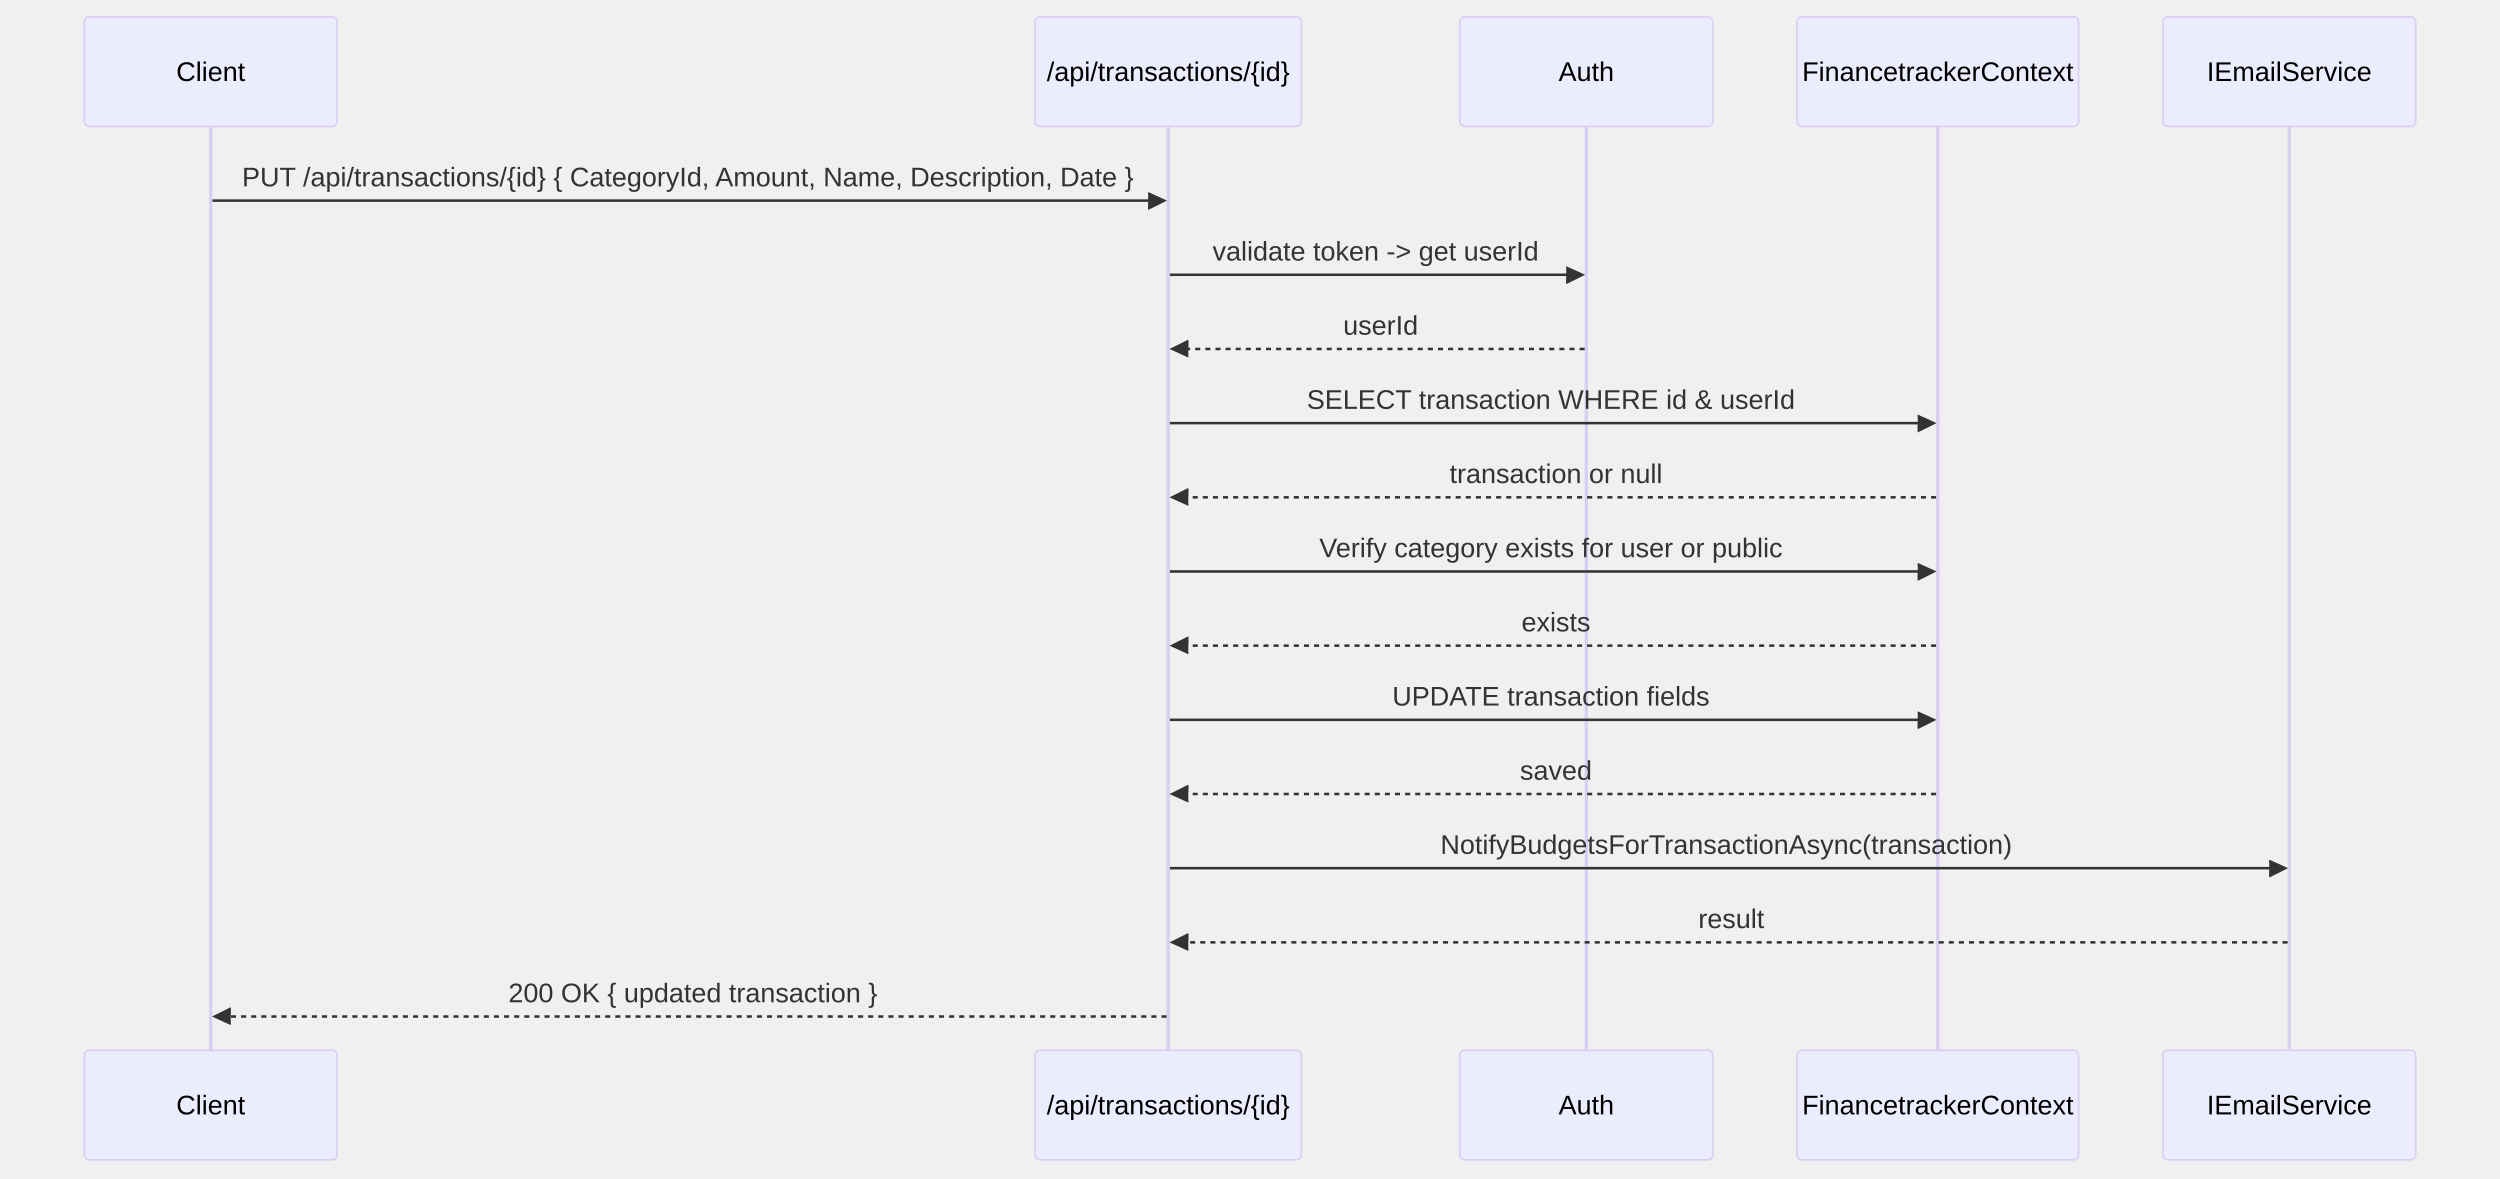
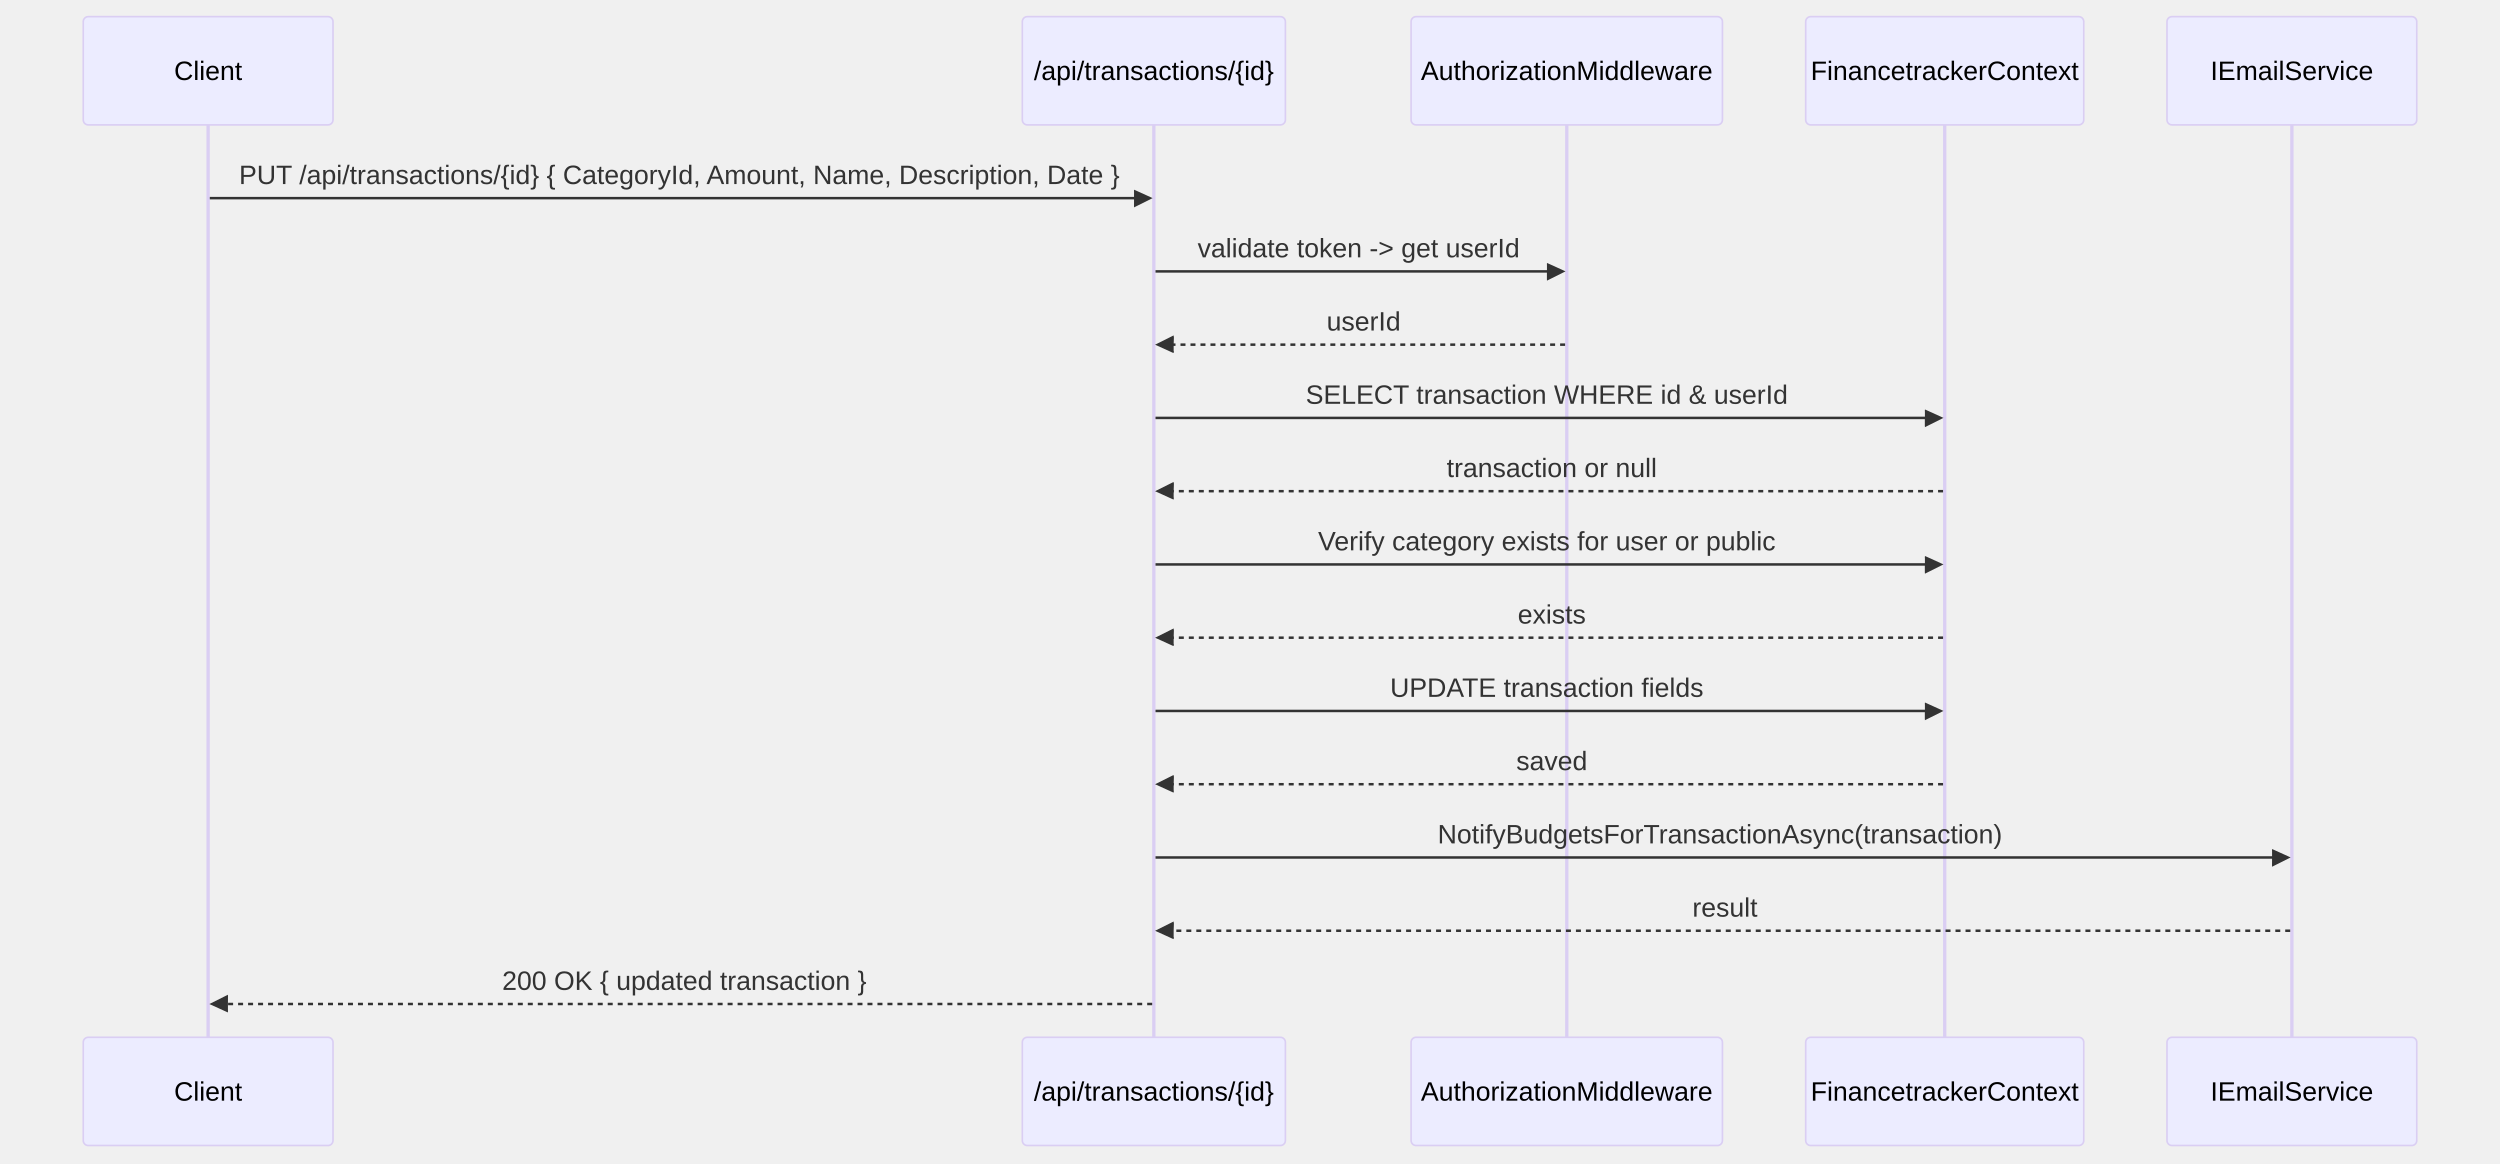
- <svg xmlns="http://www.w3.org/2000/svg" id="my-svg" width="100%" style="max-width: 1483px; background-color: white;" viewBox="-50 -10 1483 699" role="graphics-document document" aria-roledescription="sequence">
+ <svg xmlns="http://www.w3.org/2000/svg" id="my-svg" width="100%" style="max-width: 1501.5px; background-color: white;" viewBox="-50 -10 1501.5 699" role="graphics-document document" aria-roledescription="sequence">
  <g>
-     <rect x="1233" y="613" fill="#eaeaea" stroke="#666" width="150" height="65" name="Email" rx="3" ry="3" class="actor actor-bottom" />
-     <text x="1308" y="645.5" dominant-baseline="central" alignment-baseline="central" class="actor actor-box" style="text-anchor: middle; font-size: 16px; font-weight: 400;">
-       <tspan x="1308" dy="0">IEmailService</tspan>
+     <rect x="1251.5" y="613" fill="#eaeaea" stroke="#666" width="150" height="65" name="Email" rx="3" ry="3" class="actor actor-bottom" />
+     <text x="1326.5" y="645.5" dominant-baseline="central" alignment-baseline="central" class="actor actor-box" style="text-anchor: middle; font-size: 16px; font-weight: 400;">
+       <tspan x="1326.5" dy="0">IEmailService</tspan>
    </text>
  </g>
  <g>
-     <rect x="1016" y="613" fill="#eaeaea" stroke="#666" width="167" height="65" name="Db" rx="3" ry="3" class="actor actor-bottom" />
-     <text x="1099.5" y="645.5" dominant-baseline="central" alignment-baseline="central" class="actor actor-box" style="text-anchor: middle; font-size: 16px; font-weight: 400;">
-       <tspan x="1099.5" dy="0">FinancetrackerContext</tspan>
+     <rect x="1034.5" y="613" fill="#eaeaea" stroke="#666" width="167" height="65" name="Db" rx="3" ry="3" class="actor actor-bottom" />
+     <text x="1118" y="645.5" dominant-baseline="central" alignment-baseline="central" class="actor actor-box" style="text-anchor: middle; font-size: 16px; font-weight: 400;">
+       <tspan x="1118" dy="0">FinancetrackerContext</tspan>
    </text>
  </g>
  <g>
-     <rect x="816" y="613" fill="#eaeaea" stroke="#666" width="150" height="65" name="Auth" rx="3" ry="3" class="actor actor-bottom" />
+     <rect x="797.5" y="613" fill="#eaeaea" stroke="#666" width="187" height="65" name="Auth" rx="3" ry="3" class="actor actor-bottom" />
    <text x="891" y="645.5" dominant-baseline="central" alignment-baseline="central" class="actor actor-box" style="text-anchor: middle; font-size: 16px; font-weight: 400;">
-       <tspan x="891" dy="0">Auth</tspan>
+       <tspan x="891" dy="0">AuthorizationMiddleware</tspan>
    </text>
  </g>
  <g>
    <rect x="564" y="613" fill="#eaeaea" stroke="#666" width="158" height="65" name="API" rx="3" ry="3" class="actor actor-bottom" />
    <text x="643" y="645.5" dominant-baseline="central" alignment-baseline="central" class="actor actor-box" style="text-anchor: middle; font-size: 16px; font-weight: 400;">
      <tspan x="643" dy="0">/api/transactions/{id}</tspan>
    </text>
  </g>
  <g>
    <rect x="0" y="613" fill="#eaeaea" stroke="#666" width="150" height="65" name="Client" rx="3" ry="3" class="actor actor-bottom" />
    <text x="75" y="645.5" dominant-baseline="central" alignment-baseline="central" class="actor actor-box" style="text-anchor: middle; font-size: 16px; font-weight: 400;">
      <tspan x="75" dy="0">Client</tspan>
    </text>
  </g>
  <g>
-     <line id="actor4" x1="1308" y1="65" x2="1308" y2="613" class="actor-line 200" stroke-width="0.5px" stroke="#999" name="Email" />
+     <line id="actor4" x1="1326.5" y1="65" x2="1326.5" y2="613" class="actor-line 200" stroke-width="0.5px" stroke="#999" name="Email" />
    <g id="root-4">
-       <rect x="1233" y="0" fill="#eaeaea" stroke="#666" width="150" height="65" name="Email" rx="3" ry="3" class="actor actor-top" />
-       <text x="1308" y="32.5" dominant-baseline="central" alignment-baseline="central" class="actor actor-box" style="text-anchor: middle; font-size: 16px; font-weight: 400;">
-         <tspan x="1308" dy="0">IEmailService</tspan>
+       <rect x="1251.5" y="0" fill="#eaeaea" stroke="#666" width="150" height="65" name="Email" rx="3" ry="3" class="actor actor-top" />
+       <text x="1326.5" y="32.5" dominant-baseline="central" alignment-baseline="central" class="actor actor-box" style="text-anchor: middle; font-size: 16px; font-weight: 400;">
+         <tspan x="1326.5" dy="0">IEmailService</tspan>
      </text>
    </g>
  </g>
  <g>
-     <line id="actor3" x1="1099.5" y1="65" x2="1099.5" y2="613" class="actor-line 200" stroke-width="0.5px" stroke="#999" name="Db" />
+     <line id="actor3" x1="1118" y1="65" x2="1118" y2="613" class="actor-line 200" stroke-width="0.5px" stroke="#999" name="Db" />
    <g id="root-3">
-       <rect x="1016" y="0" fill="#eaeaea" stroke="#666" width="167" height="65" name="Db" rx="3" ry="3" class="actor actor-top" />
-       <text x="1099.5" y="32.5" dominant-baseline="central" alignment-baseline="central" class="actor actor-box" style="text-anchor: middle; font-size: 16px; font-weight: 400;">
-         <tspan x="1099.5" dy="0">FinancetrackerContext</tspan>
+       <rect x="1034.5" y="0" fill="#eaeaea" stroke="#666" width="167" height="65" name="Db" rx="3" ry="3" class="actor actor-top" />
+       <text x="1118" y="32.5" dominant-baseline="central" alignment-baseline="central" class="actor actor-box" style="text-anchor: middle; font-size: 16px; font-weight: 400;">
+         <tspan x="1118" dy="0">FinancetrackerContext</tspan>
      </text>
    </g>
  </g>
  <g>
    <line id="actor2" x1="891" y1="65" x2="891" y2="613" class="actor-line 200" stroke-width="0.5px" stroke="#999" name="Auth" />
    <g id="root-2">
-       <rect x="816" y="0" fill="#eaeaea" stroke="#666" width="150" height="65" name="Auth" rx="3" ry="3" class="actor actor-top" />
+       <rect x="797.5" y="0" fill="#eaeaea" stroke="#666" width="187" height="65" name="Auth" rx="3" ry="3" class="actor actor-top" />
      <text x="891" y="32.5" dominant-baseline="central" alignment-baseline="central" class="actor actor-box" style="text-anchor: middle; font-size: 16px; font-weight: 400;">
-         <tspan x="891" dy="0">Auth</tspan>
+         <tspan x="891" dy="0">AuthorizationMiddleware</tspan>
      </text>
    </g>
  </g>
  <g>
    <line id="actor1" x1="643" y1="65" x2="643" y2="613" class="actor-line 200" stroke-width="0.5px" stroke="#999" name="API" />
    <g id="root-1">
      <rect x="564" y="0" fill="#eaeaea" stroke="#666" width="158" height="65" name="API" rx="3" ry="3" class="actor actor-top" />
      <text x="643" y="32.5" dominant-baseline="central" alignment-baseline="central" class="actor actor-box" style="text-anchor: middle; font-size: 16px; font-weight: 400;">
        <tspan x="643" dy="0">/api/transactions/{id}</tspan>
      </text>
    </g>
  </g>
  <g>
    <line id="actor0" x1="75" y1="65" x2="75" y2="613" class="actor-line 200" stroke-width="0.5px" stroke="#999" name="Client" />
    <g id="root-0">
      <rect x="0" y="0" fill="#eaeaea" stroke="#666" width="150" height="65" name="Client" rx="3" ry="3" class="actor actor-top" />
      <text x="75" y="32.5" dominant-baseline="central" alignment-baseline="central" class="actor actor-box" style="text-anchor: middle; font-size: 16px; font-weight: 400;">
        <tspan x="75" dy="0">Client</tspan>
      </text>
    </g>
  </g>
  <style>#my-svg{font-family:"trebuchet ms",verdana,arial,sans-serif;font-size:16px;fill:#333;}@keyframes edge-animation-frame{from{stroke-dashoffset:0;}}@keyframes dash{to{stroke-dashoffset:0;}}#my-svg .edge-animation-slow{stroke-dasharray:9,5!important;stroke-dashoffset:900;animation:dash 50s linear infinite;stroke-linecap:round;}#my-svg .edge-animation-fast{stroke-dasharray:9,5!important;stroke-dashoffset:900;animation:dash 20s linear infinite;stroke-linecap:round;}#my-svg .error-icon{fill:#552222;}#my-svg .error-text{fill:#552222;stroke:#552222;}#my-svg .edge-thickness-normal{stroke-width:1px;}#my-svg .edge-thickness-thick{stroke-width:3.5px;}#my-svg .edge-pattern-solid{stroke-dasharray:0;}#my-svg .edge-thickness-invisible{stroke-width:0;fill:none;}#my-svg .edge-pattern-dashed{stroke-dasharray:3;}#my-svg .edge-pattern-dotted{stroke-dasharray:2;}#my-svg .marker{fill:#333333;stroke:#333333;}#my-svg .marker.cross{stroke:#333333;}#my-svg svg{font-family:"trebuchet ms",verdana,arial,sans-serif;font-size:16px;}#my-svg p{margin:0;}#my-svg .actor{stroke:hsl(259.626, 59.777%, 87.902%);fill:#ECECFF;}#my-svg text.actor&gt;tspan{fill:black;stroke:none;}#my-svg .actor-line{stroke:hsl(259.626, 59.777%, 87.902%);}#my-svg .innerArc{stroke-width:1.5;stroke-dasharray:none;}#my-svg .messageLine0{stroke-width:1.5;stroke-dasharray:none;stroke:#333;}#my-svg .messageLine1{stroke-width:1.5;stroke-dasharray:2,2;stroke:#333;}#my-svg #arrowhead path{fill:#333;stroke:#333;}#my-svg .sequenceNumber{fill:white;}#my-svg #sequencenumber{fill:#333;}#my-svg #crosshead path{fill:#333;stroke:#333;}#my-svg .messageText{fill:#333;stroke:none;}#my-svg .labelBox{stroke:hsl(259.626, 59.777%, 87.902%);fill:#ECECFF;}#my-svg .labelText,#my-svg .labelText&gt;tspan{fill:black;stroke:none;}#my-svg .loopText,#my-svg .loopText&gt;tspan{fill:black;stroke:none;}#my-svg .loopLine{stroke-width:2px;stroke-dasharray:2,2;stroke:hsl(259.626, 59.777%, 87.902%);fill:hsl(259.626, 59.777%, 87.902%);}#my-svg .note{stroke:#aaaa33;fill:#fff5ad;}#my-svg .noteText,#my-svg .noteText&gt;tspan{fill:black;stroke:none;}#my-svg .activation0{fill:#f4f4f4;stroke:#666;}#my-svg .activation1{fill:#f4f4f4;stroke:#666;}#my-svg .activation2{fill:#f4f4f4;stroke:#666;}#my-svg .actorPopupMenu{position:absolute;}#my-svg .actorPopupMenuPanel{position:absolute;fill:#ECECFF;box-shadow:0px 8px 16px 0px rgba(0,0,0,0.2);filter:drop-shadow(3px 5px 2px rgb(0 0 0 / 0.4));}#my-svg .actor-man line{stroke:hsl(259.626, 59.777%, 87.902%);fill:#ECECFF;}#my-svg .actor-man circle,#my-svg line{stroke:hsl(259.626, 59.777%, 87.902%);fill:#ECECFF;stroke-width:2px;}#my-svg :root{--mermaid-font-family:"trebuchet ms",verdana,arial,sans-serif;}</style>
  <g />
  <defs>
    <symbol id="computer" width="24" height="24">
      <path transform="scale(.5)" d="M2 2v13h20v-13h-20zm18 11h-16v-9h16v9zm-10.228 6l.466-1h3.524l.467 1h-4.457zm14.228 3h-24l2-6h2.104l-1.33 4h18.45l-1.297-4h2.073l2 6zm-5-10h-14v-7h14v7z" />
    </symbol>
  </defs>
  <defs>
    <symbol id="database" fill-rule="evenodd" clip-rule="evenodd">
      <path transform="scale(.5)" d="M12.258.001l.256.004.255.005.253.008.251.01.249.012.247.015.246.016.242.019.241.02.239.023.236.024.233.027.231.028.229.031.225.032.223.034.22.036.217.038.214.04.211.041.208.043.205.045.201.046.198.048.194.05.191.051.187.053.183.054.18.056.175.057.172.059.168.06.163.061.16.063.155.064.15.066.074.033.073.033.071.034.07.034.069.035.068.035.067.035.066.035.064.036.064.036.062.036.06.036.06.037.058.037.058.037.055.038.055.038.053.038.052.038.051.039.05.039.048.039.047.039.045.04.044.04.043.04.041.04.04.041.039.041.037.041.036.041.034.041.033.042.032.042.03.042.029.042.027.042.026.043.024.043.023.043.021.043.02.043.018.044.017.043.015.044.013.044.012.044.011.045.009.044.007.045.006.045.004.045.002.045.001.045v17l-.001.045-.002.045-.004.045-.006.045-.007.045-.009.044-.011.045-.012.044-.013.044-.015.044-.017.043-.018.044-.02.043-.021.043-.023.043-.024.043-.026.043-.027.042-.029.042-.03.042-.032.042-.033.042-.034.041-.036.041-.037.041-.039.041-.04.041-.041.04-.043.04-.044.04-.045.04-.047.039-.048.039-.05.039-.051.039-.052.038-.053.038-.055.038-.055.038-.058.037-.058.037-.06.037-.06.036-.062.036-.064.036-.064.036-.066.035-.067.035-.068.035-.069.035-.07.034-.071.034-.073.033-.074.033-.15.066-.155.064-.16.063-.163.061-.168.06-.172.059-.175.057-.18.056-.183.054-.187.053-.191.051-.194.05-.198.048-.201.046-.205.045-.208.043-.211.041-.214.04-.217.038-.22.036-.223.034-.225.032-.229.031-.231.028-.233.027-.236.024-.239.023-.241.02-.242.019-.246.016-.247.015-.249.012-.251.01-.253.008-.255.005-.256.004-.258.001-.258-.001-.256-.004-.255-.005-.253-.008-.251-.01-.249-.012-.247-.015-.245-.016-.243-.019-.241-.02-.238-.023-.236-.024-.234-.027-.231-.028-.228-.031-.226-.032-.223-.034-.22-.036-.217-.038-.214-.04-.211-.041-.208-.043-.204-.045-.201-.046-.198-.048-.195-.05-.19-.051-.187-.053-.184-.054-.179-.056-.176-.057-.172-.059-.167-.06-.164-.061-.159-.063-.155-.064-.151-.066-.074-.033-.072-.033-.072-.034-.07-.034-.069-.035-.068-.035-.067-.035-.066-.035-.064-.036-.063-.036-.062-.036-.061-.036-.06-.037-.058-.037-.057-.037-.056-.038-.055-.038-.053-.038-.052-.038-.051-.039-.049-.039-.049-.039-.046-.039-.046-.04-.044-.04-.043-.04-.041-.04-.04-.041-.039-.041-.037-.041-.036-.041-.034-.041-.033-.042-.032-.042-.03-.042-.029-.042-.027-.042-.026-.043-.024-.043-.023-.043-.021-.043-.02-.043-.018-.044-.017-.043-.015-.044-.013-.044-.012-.044-.011-.045-.009-.044-.007-.045-.006-.045-.004-.045-.002-.045-.001-.045v-17l.001-.045.002-.045.004-.045.006-.045.007-.045.009-.044.011-.045.012-.044.013-.044.015-.044.017-.043.018-.044.02-.043.021-.043.023-.043.024-.043.026-.043.027-.042.029-.042.03-.042.032-.042.033-.042.034-.041.036-.041.037-.041.039-.041.04-.041.041-.04.043-.04.044-.04.046-.04.046-.039.049-.039.049-.039.051-.039.052-.038.053-.038.055-.038.056-.038.057-.037.058-.037.06-.037.061-.036.062-.036.063-.036.064-.036.066-.035.067-.035.068-.035.069-.035.07-.034.072-.034.072-.033.074-.033.151-.066.155-.064.159-.063.164-.061.167-.06.172-.059.176-.057.179-.056.184-.054.187-.053.19-.051.195-.05.198-.048.201-.046.204-.045.208-.043.211-.041.214-.04.217-.038.22-.036.223-.034.226-.032.228-.031.231-.028.234-.027.236-.024.238-.023.241-.02.243-.019.245-.016.247-.015.249-.012.251-.01.253-.008.255-.005.256-.004.258-.001.258.001zm-9.258 20.499v.01l.001.021.003.021.004.022.005.021.006.022.007.022.009.023.01.022.011.023.012.023.013.023.015.023.016.024.017.023.018.024.019.024.021.024.022.025.023.024.024.025.052.049.056.05.061.051.066.051.07.051.075.051.079.052.084.052.088.052.092.052.097.052.102.051.105.052.11.052.114.051.119.051.123.051.127.05.131.05.135.05.139.048.144.049.147.047.152.047.155.047.16.045.163.045.167.043.171.043.176.041.178.041.183.039.187.039.19.037.194.035.197.035.202.033.204.031.209.03.212.029.216.027.219.025.222.024.226.021.23.02.233.018.236.016.24.015.243.012.246.01.249.008.253.005.256.004.259.001.26-.001.257-.004.254-.005.25-.008.247-.011.244-.012.241-.014.237-.016.233-.018.231-.021.226-.021.224-.024.22-.026.216-.027.212-.028.21-.031.205-.031.202-.034.198-.034.194-.036.191-.037.187-.039.183-.04.179-.04.175-.042.172-.043.168-.044.163-.045.16-.046.155-.046.152-.047.148-.048.143-.049.139-.049.136-.05.131-.05.126-.05.123-.051.118-.052.114-.051.11-.052.106-.052.101-.052.096-.052.092-.052.088-.053.083-.051.079-.052.074-.052.07-.051.065-.051.06-.051.056-.05.051-.05.023-.024.023-.025.021-.024.02-.024.019-.024.018-.024.017-.024.015-.023.014-.024.013-.023.012-.023.01-.023.01-.022.008-.022.006-.022.006-.022.004-.022.004-.021.001-.021.001-.021v-4.127l-.077.055-.08.053-.083.054-.085.053-.087.052-.09.052-.093.051-.095.05-.097.05-.1.049-.102.049-.105.048-.106.047-.109.047-.111.046-.114.045-.115.045-.118.044-.12.043-.122.042-.124.042-.126.041-.128.04-.13.04-.132.038-.134.038-.135.037-.138.037-.139.035-.142.035-.143.034-.144.033-.147.032-.148.031-.15.03-.151.03-.153.029-.154.027-.156.027-.158.026-.159.025-.161.024-.162.023-.163.022-.165.021-.166.02-.167.019-.169.018-.169.017-.171.016-.173.015-.173.014-.175.013-.175.012-.177.011-.178.01-.179.008-.179.008-.181.006-.182.005-.182.004-.184.003-.184.002h-.37l-.184-.002-.184-.003-.182-.004-.182-.005-.181-.006-.179-.008-.179-.008-.178-.01-.176-.011-.176-.012-.175-.013-.173-.014-.172-.015-.171-.016-.17-.017-.169-.018-.167-.019-.166-.02-.165-.021-.163-.022-.162-.023-.161-.024-.159-.025-.157-.026-.156-.027-.155-.027-.153-.029-.151-.03-.15-.03-.148-.031-.146-.032-.145-.033-.143-.034-.141-.035-.14-.035-.137-.037-.136-.037-.134-.038-.132-.038-.13-.04-.128-.04-.126-.041-.124-.042-.122-.042-.12-.044-.117-.043-.116-.045-.113-.045-.112-.046-.109-.047-.106-.047-.105-.048-.102-.049-.1-.049-.097-.05-.095-.05-.093-.052-.09-.051-.087-.052-.085-.053-.083-.054-.08-.054-.077-.054v4.127zm0-5.654v.011l.001.021.003.021.004.021.005.022.006.022.007.022.009.022.01.022.011.023.012.023.013.023.015.024.016.023.017.024.018.024.019.024.021.024.022.024.023.025.024.024.052.05.056.05.061.05.066.051.07.051.075.052.079.051.084.052.088.052.092.052.097.052.102.052.105.052.11.051.114.051.119.052.123.05.127.051.131.05.135.049.139.049.144.048.147.048.152.047.155.046.16.045.163.045.167.044.171.042.176.042.178.04.183.04.187.038.19.037.194.036.197.034.202.033.204.032.209.03.212.028.216.027.219.025.222.024.226.022.23.02.233.018.236.016.24.014.243.012.246.01.249.008.253.006.256.003.259.001.26-.001.257-.003.254-.006.25-.008.247-.01.244-.012.241-.015.237-.016.233-.018.231-.02.226-.022.224-.024.22-.025.216-.027.212-.029.21-.03.205-.032.202-.033.198-.035.194-.036.191-.037.187-.039.183-.039.179-.041.175-.042.172-.043.168-.044.163-.045.16-.045.155-.047.152-.047.148-.048.143-.048.139-.05.136-.049.131-.05.126-.051.123-.051.118-.051.114-.052.11-.052.106-.052.101-.052.096-.052.092-.052.088-.052.083-.052.079-.052.074-.051.07-.052.065-.051.06-.05.056-.051.051-.049.023-.025.023-.024.021-.025.02-.024.019-.024.018-.024.017-.024.015-.023.014-.023.013-.024.012-.022.01-.023.01-.023.008-.022.006-.022.006-.022.004-.021.004-.022.001-.021.001-.021v-4.139l-.077.054-.08.054-.083.054-.085.052-.087.053-.09.051-.093.051-.095.051-.097.05-.1.049-.102.049-.105.048-.106.047-.109.047-.111.046-.114.045-.115.044-.118.044-.12.044-.122.042-.124.042-.126.041-.128.04-.13.039-.132.039-.134.038-.135.037-.138.036-.139.036-.142.035-.143.033-.144.033-.147.033-.148.031-.15.03-.151.03-.153.028-.154.028-.156.027-.158.026-.159.025-.161.024-.162.023-.163.022-.165.021-.166.02-.167.019-.169.018-.169.017-.171.016-.173.015-.173.014-.175.013-.175.012-.177.011-.178.009-.179.009-.179.007-.181.007-.182.005-.182.004-.184.003-.184.002h-.37l-.184-.002-.184-.003-.182-.004-.182-.005-.181-.007-.179-.007-.179-.009-.178-.009-.176-.011-.176-.012-.175-.013-.173-.014-.172-.015-.171-.016-.17-.017-.169-.018-.167-.019-.166-.02-.165-.021-.163-.022-.162-.023-.161-.024-.159-.025-.157-.026-.156-.027-.155-.028-.153-.028-.151-.03-.15-.03-.148-.031-.146-.033-.145-.033-.143-.033-.141-.035-.14-.036-.137-.036-.136-.037-.134-.038-.132-.039-.13-.039-.128-.04-.126-.041-.124-.042-.122-.043-.12-.043-.117-.044-.116-.044-.113-.046-.112-.046-.109-.046-.106-.047-.105-.048-.102-.049-.1-.049-.097-.05-.095-.051-.093-.051-.09-.051-.087-.053-.085-.052-.083-.054-.08-.054-.077-.054v4.139zm0-5.666v.011l.001.02.003.022.004.021.005.022.006.021.007.022.009.023.01.022.011.023.012.023.013.023.015.023.016.024.017.024.018.023.019.024.021.025.022.024.023.024.024.025.052.05.056.05.061.05.066.051.07.051.075.052.079.051.084.052.088.052.092.052.097.052.102.052.105.051.11.052.114.051.119.051.123.051.127.05.131.05.135.05.139.049.144.048.147.048.152.047.155.046.16.045.163.045.167.043.171.043.176.042.178.04.183.04.187.038.19.037.194.036.197.034.202.033.204.032.209.03.212.028.216.027.219.025.222.024.226.021.23.02.233.018.236.017.24.014.243.012.246.01.249.008.253.006.256.003.259.001.26-.001.257-.003.254-.006.25-.008.247-.01.244-.013.241-.014.237-.016.233-.018.231-.02.226-.022.224-.024.22-.025.216-.027.212-.029.21-.03.205-.032.202-.033.198-.035.194-.036.191-.037.187-.039.183-.039.179-.041.175-.042.172-.043.168-.044.163-.045.16-.045.155-.047.152-.047.148-.048.143-.049.139-.049.136-.049.131-.051.126-.05.123-.051.118-.052.114-.051.11-.052.106-.052.101-.052.096-.052.092-.052.088-.052.083-.052.079-.052.074-.052.07-.051.065-.051.06-.051.056-.05.051-.049.023-.025.023-.025.021-.024.02-.024.019-.024.018-.024.017-.024.015-.023.014-.024.013-.023.012-.023.01-.022.01-.023.008-.022.006-.022.006-.022.004-.022.004-.021.001-.021.001-.021v-4.153l-.077.054-.08.054-.083.053-.085.053-.087.053-.09.051-.093.051-.095.051-.097.05-.1.049-.102.048-.105.048-.106.048-.109.046-.111.046-.114.046-.115.044-.118.044-.12.043-.122.043-.124.042-.126.041-.128.04-.13.039-.132.039-.134.038-.135.037-.138.036-.139.036-.142.034-.143.034-.144.033-.147.032-.148.032-.15.03-.151.03-.153.028-.154.028-.156.027-.158.026-.159.024-.161.024-.162.023-.163.023-.165.021-.166.02-.167.019-.169.018-.169.017-.171.016-.173.015-.173.014-.175.013-.175.012-.177.01-.178.01-.179.009-.179.007-.181.006-.182.006-.182.004-.184.003-.184.001-.185.001-.185-.001-.184-.001-.184-.003-.182-.004-.182-.006-.181-.006-.179-.007-.179-.009-.178-.01-.176-.01-.176-.012-.175-.013-.173-.014-.172-.015-.171-.016-.17-.017-.169-.018-.167-.019-.166-.02-.165-.021-.163-.023-.162-.023-.161-.024-.159-.024-.157-.026-.156-.027-.155-.028-.153-.028-.151-.03-.15-.03-.148-.032-.146-.032-.145-.033-.143-.034-.141-.034-.14-.036-.137-.036-.136-.037-.134-.038-.132-.039-.13-.039-.128-.041-.126-.041-.124-.041-.122-.043-.12-.043-.117-.044-.116-.044-.113-.046-.112-.046-.109-.046-.106-.048-.105-.048-.102-.048-.1-.05-.097-.049-.095-.051-.093-.051-.09-.052-.087-.052-.085-.053-.083-.053-.08-.054-.077-.054v4.153zm8.74-8.179l-.257.004-.254.005-.25.008-.247.011-.244.012-.241.014-.237.016-.233.018-.231.021-.226.022-.224.023-.22.026-.216.027-.212.028-.21.031-.205.032-.202.033-.198.034-.194.036-.191.038-.187.038-.183.04-.179.041-.175.042-.172.043-.168.043-.163.045-.16.046-.155.046-.152.048-.148.048-.143.048-.139.049-.136.05-.131.05-.126.051-.123.051-.118.051-.114.052-.11.052-.106.052-.101.052-.096.052-.092.052-.088.052-.083.052-.079.052-.074.051-.07.052-.065.051-.06.05-.056.05-.051.05-.023.025-.023.024-.021.024-.02.025-.019.024-.018.024-.017.023-.015.024-.014.023-.013.023-.012.023-.01.023-.01.022-.008.022-.006.023-.006.021-.004.022-.004.021-.001.021-.001.021.001.021.001.021.004.021.004.022.006.021.006.023.008.022.01.022.01.023.012.023.013.023.014.023.015.024.017.023.018.024.019.024.02.025.021.024.023.024.023.025.051.05.056.05.06.05.065.051.07.052.074.051.079.052.083.052.088.052.092.052.096.052.101.052.106.052.11.052.114.052.118.051.123.051.126.051.131.05.136.05.139.049.143.048.148.048.152.048.155.046.16.046.163.045.168.043.172.043.175.042.179.041.183.04.187.038.191.038.194.036.198.034.202.033.205.032.21.031.212.028.216.027.22.026.224.023.226.022.231.021.233.018.237.016.241.014.244.012.247.011.25.008.254.005.257.004.26.001.26-.001.257-.004.254-.005.25-.008.247-.011.244-.012.241-.014.237-.016.233-.018.231-.021.226-.022.224-.023.22-.026.216-.027.212-.028.21-.031.205-.032.202-.033.198-.034.194-.036.191-.038.187-.038.183-.04.179-.041.175-.042.172-.043.168-.043.163-.045.16-.046.155-.046.152-.048.148-.048.143-.048.139-.049.136-.05.131-.05.126-.051.123-.051.118-.051.114-.052.11-.052.106-.052.101-.052.096-.052.092-.052.088-.052.083-.052.079-.052.074-.051.07-.052.065-.051.06-.05.056-.05.051-.05.023-.025.023-.024.021-.024.02-.025.019-.024.018-.024.017-.023.015-.024.014-.023.013-.023.012-.023.01-.023.01-.022.008-.022.006-.023.006-.021.004-.022.004-.021.001-.021.001-.021-.001-.021-.001-.021-.004-.021-.004-.022-.006-.021-.006-.023-.008-.022-.01-.022-.01-.023-.012-.023-.013-.023-.014-.023-.015-.024-.017-.023-.018-.024-.019-.024-.02-.025-.021-.024-.023-.024-.023-.025-.051-.05-.056-.05-.06-.05-.065-.051-.07-.052-.074-.051-.079-.052-.083-.052-.088-.052-.092-.052-.096-.052-.101-.052-.106-.052-.11-.052-.114-.052-.118-.051-.123-.051-.126-.051-.131-.05-.136-.05-.139-.049-.143-.048-.148-.048-.152-.048-.155-.046-.16-.046-.163-.045-.168-.043-.172-.043-.175-.042-.179-.041-.183-.04-.187-.038-.191-.038-.194-.036-.198-.034-.202-.033-.205-.032-.21-.031-.212-.028-.216-.027-.22-.026-.224-.023-.226-.022-.231-.021-.233-.018-.237-.016-.241-.014-.244-.012-.247-.011-.25-.008-.254-.005-.257-.004-.26-.001-.26.001z" />
    </symbol>
  </defs>
  <defs>
    <symbol id="clock" width="24" height="24">
      <path transform="scale(.5)" d="M12 2c5.514 0 10 4.486 10 10s-4.486 10-10 10-10-4.486-10-10 4.486-10 10-10zm0-2c-6.627 0-12 5.373-12 12s5.373 12 12 12 12-5.373 12-12-5.373-12-12-12zm5.848 12.459c.202.038.202.333.001.372-1.907.361-6.045 1.111-6.547 1.111-.719 0-1.301-.582-1.301-1.301 0-.512.77-5.447 1.125-7.445.034-.192.312-.181.343.014l.985 6.238 5.394 1.011z" />
    </symbol>
  </defs>
  <defs>
    <marker id="arrowhead" refX="7.9" refY="5" markerUnits="userSpaceOnUse" markerWidth="12" markerHeight="12" orient="auto-start-reverse">
      <path d="M -1 0 L 10 5 L 0 10 z" />
    </marker>
  </defs>
  <defs>
    <marker id="crosshead" markerWidth="15" markerHeight="8" orient="auto" refX="4" refY="4.5">
      <path fill="none" stroke="#000000" stroke-width="1pt" d="M 1,2 L 6,7 M 6,2 L 1,7" style="stroke-dasharray: 0, 0;" />
    </marker>
  </defs>
  <defs>
    <marker id="filled-head" refX="15.5" refY="7" markerWidth="20" markerHeight="28" orient="auto">
      <path d="M 18,7 L9,13 L14,7 L9,1 Z" />
    </marker>
  </defs>
  <defs>
    <marker id="sequencenumber" refX="15" refY="15" markerWidth="60" markerHeight="40" orient="auto">
      <circle cx="15" cy="15" r="6" />
    </marker>
  </defs>
  <text x="358" y="80" text-anchor="middle" dominant-baseline="middle" alignment-baseline="middle" class="messageText" dy="1em" style="font-size: 16px; font-weight: 400;">PUT /api/transactions/{id} { CategoryId, Amount, Name, Description, Date }</text>
  <line x1="76" y1="109" x2="639" y2="109" class="messageLine0" stroke-width="2" stroke="none" marker-end="url(#arrowhead)" style="fill: none;" />
  <text x="766" y="124" text-anchor="middle" dominant-baseline="middle" alignment-baseline="middle" class="messageText" dy="1em" style="font-size: 16px; font-weight: 400;">validate token -&gt; get userId</text>
  <line x1="644" y1="153" x2="887" y2="153" class="messageLine0" stroke-width="2" stroke="none" marker-end="url(#arrowhead)" style="fill: none;" />
  <text x="769" y="168" text-anchor="middle" dominant-baseline="middle" alignment-baseline="middle" class="messageText" dy="1em" style="font-size: 16px; font-weight: 400;">userId</text>
  <line x1="890" y1="197" x2="647" y2="197" class="messageLine1" stroke-width="2" stroke="none" marker-end="url(#arrowhead)" style="stroke-dasharray: 3, 3; fill: none;" />
-   <text x="870" y="212" text-anchor="middle" dominant-baseline="middle" alignment-baseline="middle" class="messageText" dy="1em" style="font-size: 16px; font-weight: 400;">SELECT transaction WHERE id &amp; userId</text>
-   <line x1="644" y1="241" x2="1095.5" y2="241" class="messageLine0" stroke-width="2" stroke="none" marker-end="url(#arrowhead)" style="fill: none;" />
-   <text x="873" y="256" text-anchor="middle" dominant-baseline="middle" alignment-baseline="middle" class="messageText" dy="1em" style="font-size: 16px; font-weight: 400;">transaction or null</text>
-   <line x1="1098.5" y1="285" x2="647" y2="285" class="messageLine1" stroke-width="2" stroke="none" marker-end="url(#arrowhead)" style="stroke-dasharray: 3, 3; fill: none;" />
-   <text x="870" y="300" text-anchor="middle" dominant-baseline="middle" alignment-baseline="middle" class="messageText" dy="1em" style="font-size: 16px; font-weight: 400;">Verify category exists for user or public</text>
-   <line x1="644" y1="329" x2="1095.5" y2="329" class="messageLine0" stroke-width="2" stroke="none" marker-end="url(#arrowhead)" style="fill: none;" />
-   <text x="873" y="344" text-anchor="middle" dominant-baseline="middle" alignment-baseline="middle" class="messageText" dy="1em" style="font-size: 16px; font-weight: 400;">exists</text>
-   <line x1="1098.5" y1="373" x2="647" y2="373" class="messageLine1" stroke-width="2" stroke="none" marker-end="url(#arrowhead)" style="stroke-dasharray: 3, 3; fill: none;" />
-   <text x="870" y="388" text-anchor="middle" dominant-baseline="middle" alignment-baseline="middle" class="messageText" dy="1em" style="font-size: 16px; font-weight: 400;">UPDATE transaction fields</text>
-   <line x1="644" y1="417" x2="1095.5" y2="417" class="messageLine0" stroke-width="2" stroke="none" marker-end="url(#arrowhead)" style="fill: none;" />
-   <text x="873" y="432" text-anchor="middle" dominant-baseline="middle" alignment-baseline="middle" class="messageText" dy="1em" style="font-size: 16px; font-weight: 400;">saved</text>
-   <line x1="1098.5" y1="461" x2="647" y2="461" class="messageLine1" stroke-width="2" stroke="none" marker-end="url(#arrowhead)" style="stroke-dasharray: 3, 3; fill: none;" />
-   <text x="974" y="476" text-anchor="middle" dominant-baseline="middle" alignment-baseline="middle" class="messageText" dy="1em" style="font-size: 16px; font-weight: 400;">NotifyBudgetsForTransactionAsync(transaction)</text>
-   <line x1="644" y1="505" x2="1304" y2="505" class="messageLine0" stroke-width="2" stroke="none" marker-end="url(#arrowhead)" style="fill: none;" />
-   <text x="977" y="520" text-anchor="middle" dominant-baseline="middle" alignment-baseline="middle" class="messageText" dy="1em" style="font-size: 16px; font-weight: 400;">result</text>
-   <line x1="1307" y1="549" x2="647" y2="549" class="messageLine1" stroke-width="2" stroke="none" marker-end="url(#arrowhead)" style="stroke-dasharray: 3, 3; fill: none;" />
+   <text x="879" y="212" text-anchor="middle" dominant-baseline="middle" alignment-baseline="middle" class="messageText" dy="1em" style="font-size: 16px; font-weight: 400;">SELECT transaction WHERE id &amp; userId</text>
+   <line x1="644" y1="241" x2="1114" y2="241" class="messageLine0" stroke-width="2" stroke="none" marker-end="url(#arrowhead)" style="fill: none;" />
+   <text x="882" y="256" text-anchor="middle" dominant-baseline="middle" alignment-baseline="middle" class="messageText" dy="1em" style="font-size: 16px; font-weight: 400;">transaction or null</text>
+   <line x1="1117" y1="285" x2="647" y2="285" class="messageLine1" stroke-width="2" stroke="none" marker-end="url(#arrowhead)" style="stroke-dasharray: 3, 3; fill: none;" />
+   <text x="879" y="300" text-anchor="middle" dominant-baseline="middle" alignment-baseline="middle" class="messageText" dy="1em" style="font-size: 16px; font-weight: 400;">Verify category exists for user or public</text>
+   <line x1="644" y1="329" x2="1114" y2="329" class="messageLine0" stroke-width="2" stroke="none" marker-end="url(#arrowhead)" style="fill: none;" />
+   <text x="882" y="344" text-anchor="middle" dominant-baseline="middle" alignment-baseline="middle" class="messageText" dy="1em" style="font-size: 16px; font-weight: 400;">exists</text>
+   <line x1="1117" y1="373" x2="647" y2="373" class="messageLine1" stroke-width="2" stroke="none" marker-end="url(#arrowhead)" style="stroke-dasharray: 3, 3; fill: none;" />
+   <text x="879" y="388" text-anchor="middle" dominant-baseline="middle" alignment-baseline="middle" class="messageText" dy="1em" style="font-size: 16px; font-weight: 400;">UPDATE transaction fields</text>
+   <line x1="644" y1="417" x2="1114" y2="417" class="messageLine0" stroke-width="2" stroke="none" marker-end="url(#arrowhead)" style="fill: none;" />
+   <text x="882" y="432" text-anchor="middle" dominant-baseline="middle" alignment-baseline="middle" class="messageText" dy="1em" style="font-size: 16px; font-weight: 400;">saved</text>
+   <line x1="1117" y1="461" x2="647" y2="461" class="messageLine1" stroke-width="2" stroke="none" marker-end="url(#arrowhead)" style="stroke-dasharray: 3, 3; fill: none;" />
+   <text x="983" y="476" text-anchor="middle" dominant-baseline="middle" alignment-baseline="middle" class="messageText" dy="1em" style="font-size: 16px; font-weight: 400;">NotifyBudgetsForTransactionAsync(transaction)</text>
+   <line x1="644" y1="505" x2="1322.5" y2="505" class="messageLine0" stroke-width="2" stroke="none" marker-end="url(#arrowhead)" style="fill: none;" />
+   <text x="986" y="520" text-anchor="middle" dominant-baseline="middle" alignment-baseline="middle" class="messageText" dy="1em" style="font-size: 16px; font-weight: 400;">result</text>
+   <line x1="1325.5" y1="549" x2="647" y2="549" class="messageLine1" stroke-width="2" stroke="none" marker-end="url(#arrowhead)" style="stroke-dasharray: 3, 3; fill: none;" />
  <text x="361" y="564" text-anchor="middle" dominant-baseline="middle" alignment-baseline="middle" class="messageText" dy="1em" style="font-size: 16px; font-weight: 400;">200 OK { updated transaction }</text>
  <line x1="642" y1="593" x2="79" y2="593" class="messageLine1" stroke-width="2" stroke="none" marker-end="url(#arrowhead)" style="stroke-dasharray: 3, 3; fill: none;" />
</svg>
